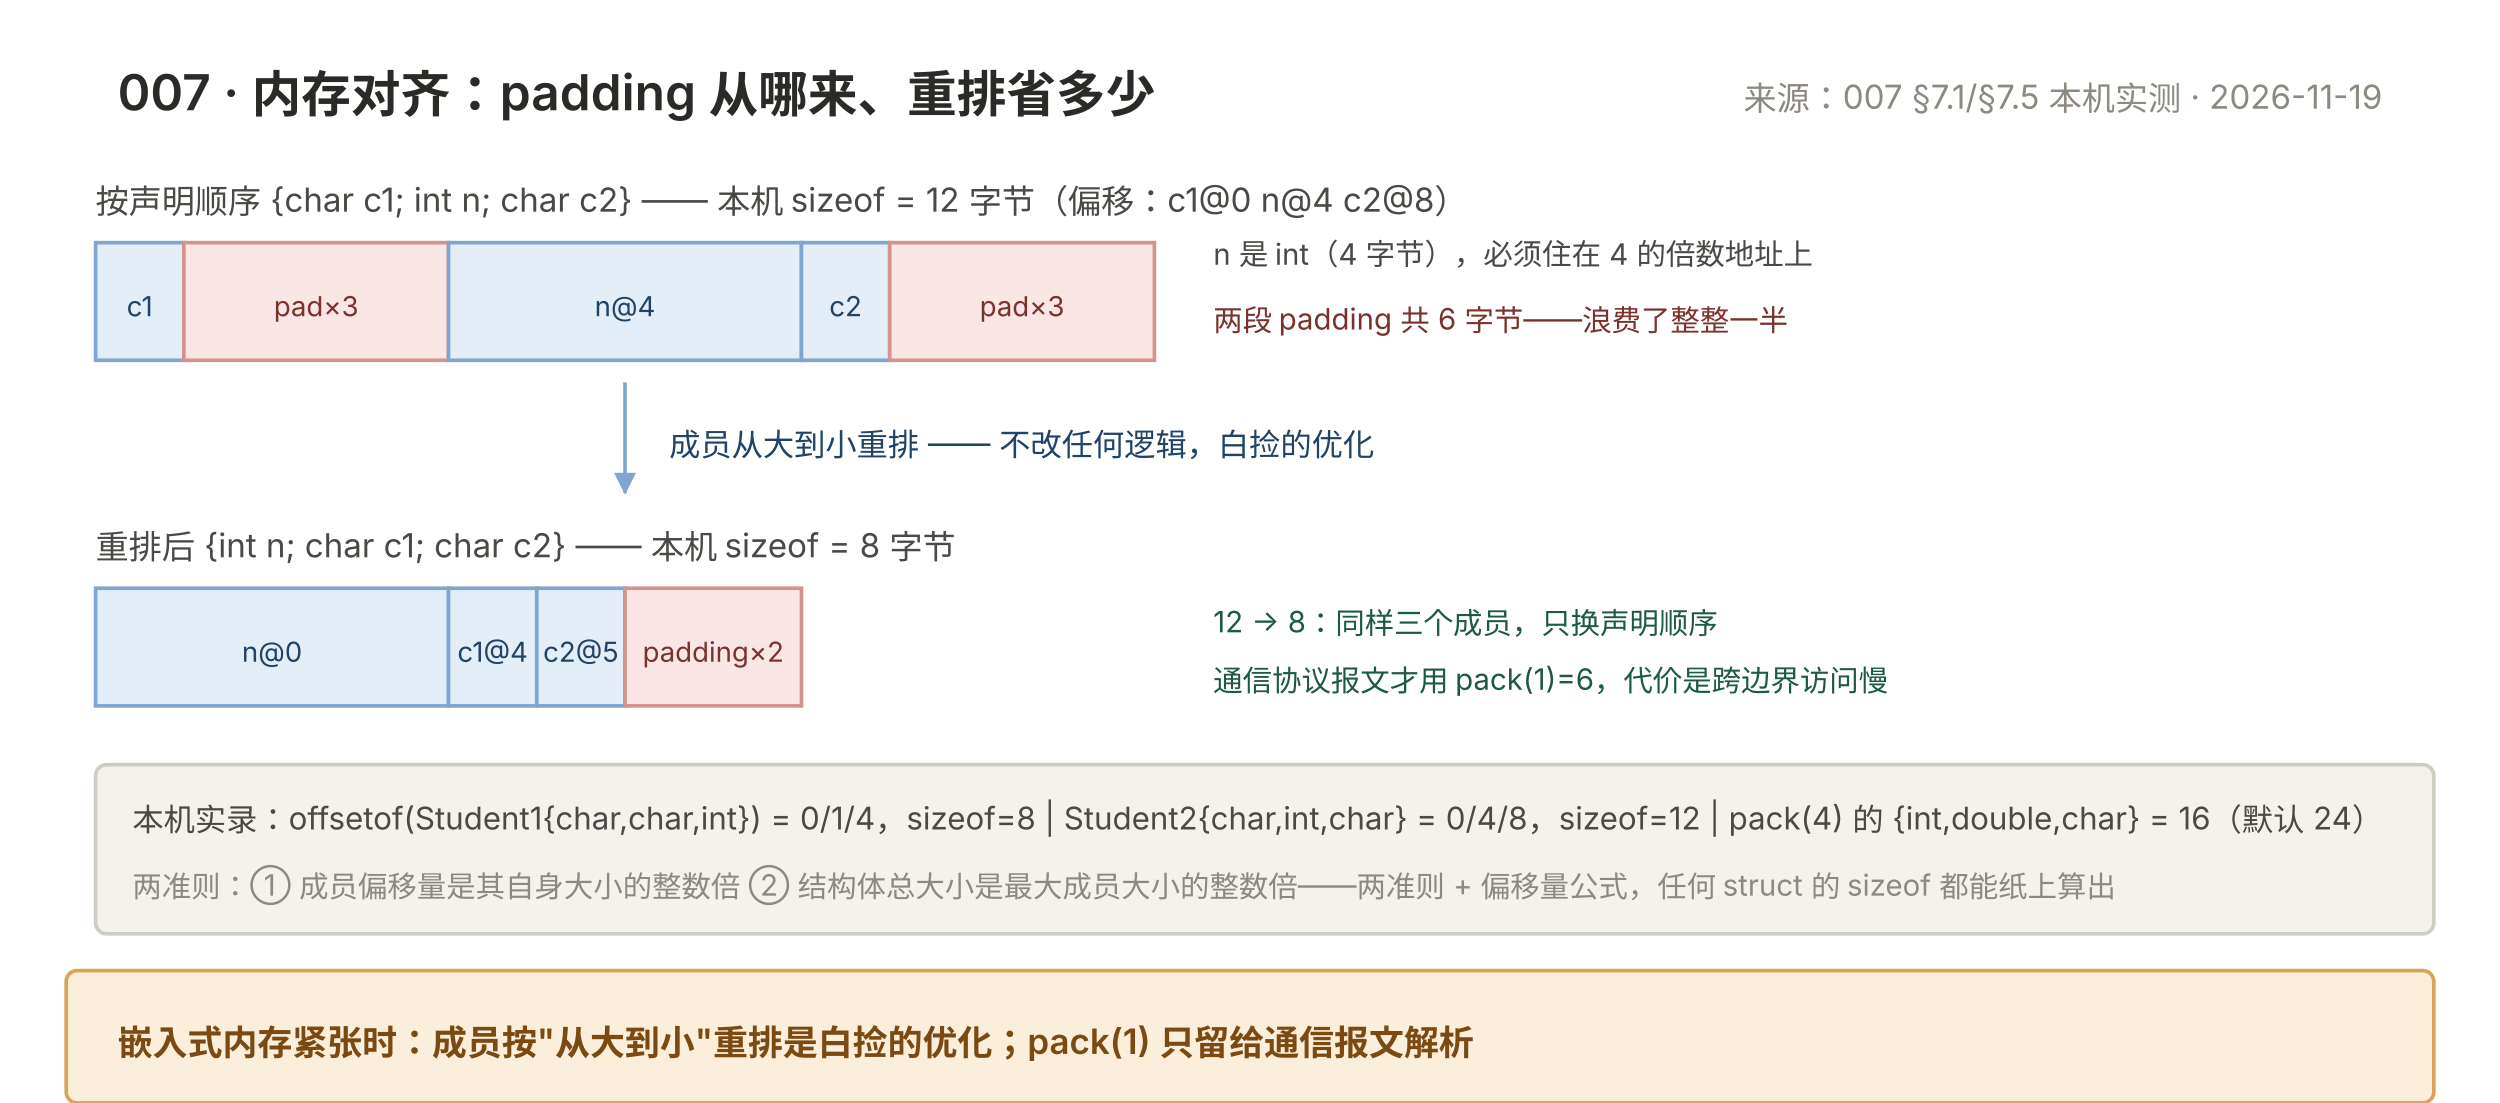
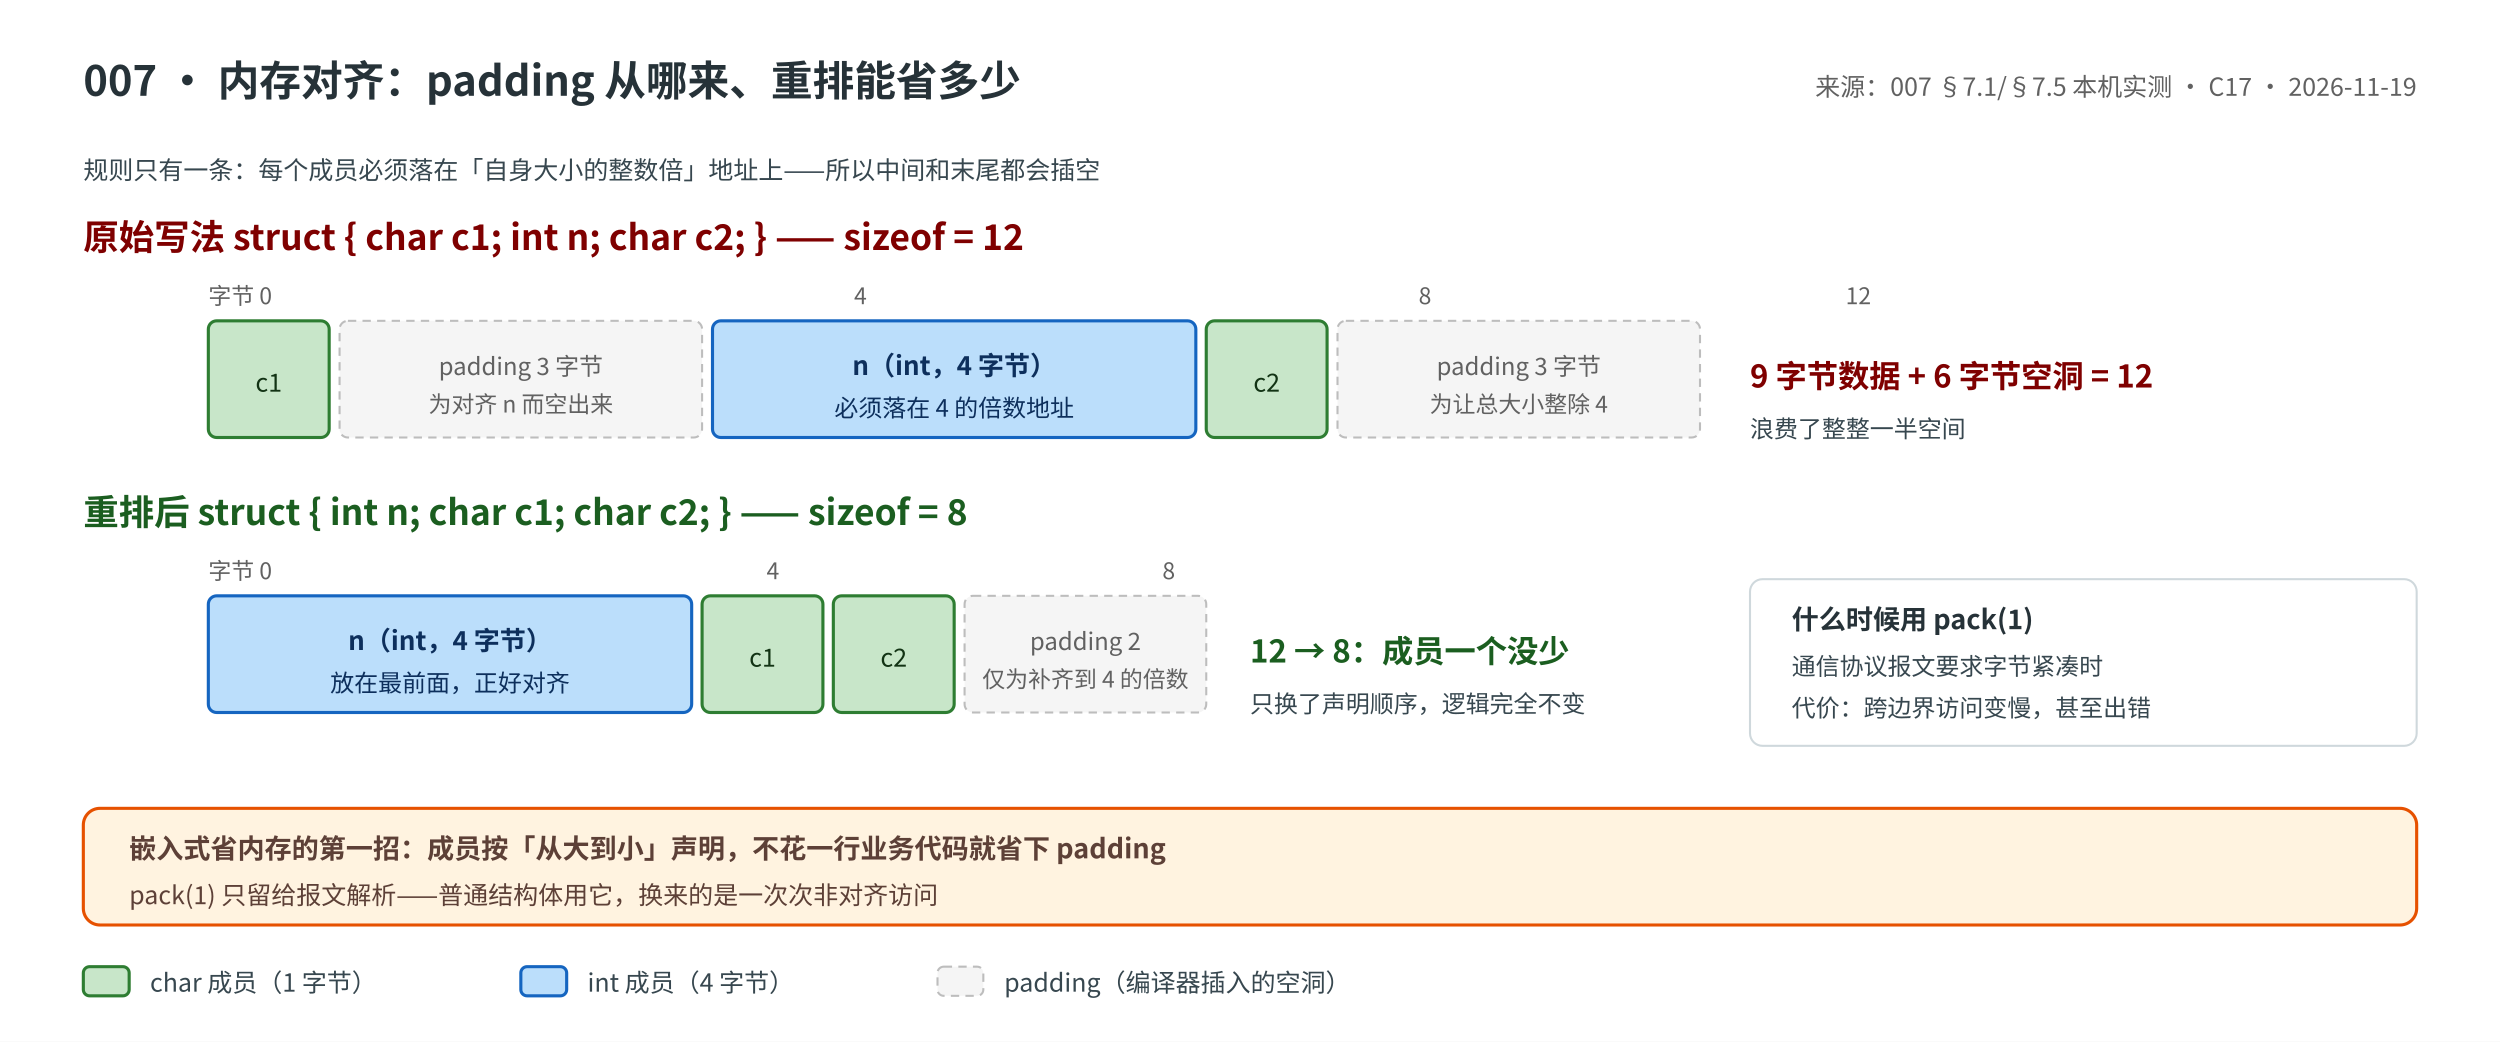
- <svg xmlns="http://www.w3.org/2000/svg" width="1200" height="529.41" viewBox="0 0 680 300" font-family="-apple-system, 'Segoe UI', 'Microsoft YaHei', 'PingFang SC', sans-serif">
-   <rect x="0" y="0" width="680" height="300" fill="#FFFFFF" />
+ <svg xmlns="http://www.w3.org/2000/svg" viewBox="0 0 1200 500" font-family="'Microsoft YaHei','PingFang SC','Noto Sans CJK SC',sans-serif">
+   <rect x="0" y="0" width="1200" height="500" fill="#ffffff" />
  <defs>
-     <marker id="a7Blue" viewBox="0 0 10 10" refX="9" refY="5" markerWidth="6" markerHeight="6" orient="auto-start-reverse">
-       <path d="M0,0 L10,5 L0,10 z" fill="#7FA6D0" />
+     <marker id="arrowOrange" viewBox="0 0 10 10" refX="9" refY="5" markerWidth="10" markerHeight="10" markerUnits="userSpaceOnUse" orient="auto-start-reverse">
+       <path d="M 0 0 L 10 5 L 0 10 z" fill="#e65100" />
    </marker>
  </defs>
-   <text x="32" y="30" font-size="13.5" font-weight="600" fill="#2B2A27">007 · 内存对齐：padding 从哪来、重排省多少</text>
-   <text x="648" y="30" font-size="9" fill="#8C8980" text-anchor="end">来源：007 §7.1/§7.5 本机实测 · 2026-11-19</text>
-   <text x="26" y="58" font-size="9" fill="#4A4945">按声明顺序 {char c1; int n; char c2} —— 本机 sizeof = 12 字节（偏移：c1@0 n@4 c2@8）</text>
-   <rect x="26" y="66" width="24" height="32" fill="#E4EEF9" stroke="#7FA6D0" />
-   <text x="38" y="86" font-size="7.5" fill="#1F4468" text-anchor="middle">c1</text>
-   <rect x="50" y="66" width="72" height="32" fill="#FAE6E4" stroke="#D2948C" />
-   <text x="86" y="86" font-size="7.5" fill="#7A322B" text-anchor="middle">pad×3</text>
-   <rect x="122" y="66" width="96" height="32" fill="#E4EEF9" stroke="#7FA6D0" />
-   <text x="170" y="86" font-size="7.5" fill="#1F4468" text-anchor="middle">n@4</text>
-   <rect x="218" y="66" width="24" height="32" fill="#E4EEF9" stroke="#7FA6D0" />
-   <text x="230" y="86" font-size="7.5" fill="#1F4468" text-anchor="middle">c2</text>
-   <rect x="242" y="66" width="72" height="32" fill="#FAE6E4" stroke="#D2948C" />
-   <text x="278" y="86" font-size="7.5" fill="#7A322B" text-anchor="middle">pad×3</text>
-   <text x="330" y="72" font-size="8" fill="#4A4945">n 是 int（4 字节），必须住在 4 的倍数地址上</text>
-   <text x="330" y="90" font-size="8" fill="#7A322B">两段 padding 共 6 字节——浪费了整整一半</text>
-   <line x1="170" y1="104" x2="170" y2="134" stroke="#7FA6D0" marker-end="url(#a7Blue)" />
-   <text x="182" y="124" font-size="8.5" fill="#1F4468">成员从大到小重排 —— 不改任何逻辑，白捡的优化</text>
-   <text x="26" y="152" font-size="9" fill="#4A4945">重排后 {int n; char c1; char c2} —— 本机 sizeof = 8 字节</text>
-   <rect x="26" y="160" width="96" height="32" fill="#E4EEF9" stroke="#7FA6D0" />
-   <text x="74" y="180" font-size="7.5" fill="#1F4468" text-anchor="middle">n@0</text>
-   <rect x="122" y="160" width="24" height="32" fill="#E4EEF9" stroke="#7FA6D0" />
-   <text x="134" y="180" font-size="7.5" fill="#1F4468" text-anchor="middle">c1@4</text>
-   <rect x="146" y="160" width="24" height="32" fill="#E4EEF9" stroke="#7FA6D0" />
-   <text x="158" y="180" font-size="7.5" fill="#1F4468" text-anchor="middle">c2@5</text>
-   <rect x="170" y="160" width="48" height="32" fill="#FAE6E4" stroke="#D2948C" />
-   <text x="194" y="180" font-size="7.5" fill="#7A322B" text-anchor="middle">padding×2</text>
-   <text x="330" y="172" font-size="8" fill="#1D5A45">12 → 8：同样三个成员，只换声明顺序</text>
-   <text x="330" y="188" font-size="8" fill="#1D5A45">通信协议报文才用 pack(1)=6，代价是跨边界访问慢</text>
-   <rect x="26" y="208" width="636" height="46" rx="3" fill="#F4F2EC" stroke="#CFCCC2" />
-   <text x="36" y="226" font-size="8.5" fill="#4A4945">本机实录：offsetof(Student1{char,char,int}) = 0/1/4，sizeof=8 | Student2{char,int,char} = 0/4/8，sizeof=12 | pack(4) 的 {int,double,char} = 16（默认 24）</text>
-   <text x="36" y="244" font-size="8" fill="#8C8980">两准则：① 成员偏移量是其自身大小的整数倍 ② 结构体总大小是最大成员大小的整数倍——两准则 + 偏移量公式，任何 struct 的 sizeof 都能纸上算出</text>
-   <rect x="18" y="264" width="644" height="36" rx="3" fill="#FBEEDA" stroke="#D9A458" />
-   <text x="32" y="287" font-size="9.5" font-weight="600" fill="#7A4A12">嵌入式内存紧张时：成员按"从大到小"重排是白捡的优化；pack(1) 只留给通信报文解析</text>
+   <text x="40" y="46" font-size="20" font-weight="bold" fill="#263238">007 · 内存对齐：padding 从哪来、重排能省多少</text>
+   <text x="1160" y="46" font-size="12" fill="#616161" text-anchor="end">来源：007 §7.1/§7.5 本机实测 · C17 · 2026-11-19</text>
+   <text x="40" y="86" font-size="12" fill="#37474f">规则只有一条：每个成员必须落在「自身大小的整数倍」地址上——所以中间和末尾都会插空</text>
+   <text x="40" y="120" font-size="17" font-weight="bold" fill="#7f0000">原始写法 struct { char c1; int n; char c2; } —— sizeof = 12</text>
+   <text x="100" y="146" font-size="11" fill="#616161">字节 0</text>
+   <text x="413" y="146" font-size="11" fill="#616161" text-anchor="middle">4</text>
+   <text x="684" y="146" font-size="11" fill="#616161" text-anchor="middle">8</text>
+   <text x="892" y="146" font-size="11" fill="#616161" text-anchor="middle">12</text>
+   <rect x="100" y="154" width="58" height="56" rx="4" fill="#c8e6c9" stroke="#2e7d32" stroke-width="1.5" />
+   <text x="129" y="188" font-size="12" fill="#123314" text-anchor="middle">c1</text>
+   <rect x="163" y="154" width="174" height="56" rx="4" fill="#f5f5f5" stroke="#bdbdbd" stroke-width="1" stroke-dasharray="4 3" />
+   <text x="250" y="180" font-size="11.5" fill="#616161" text-anchor="middle">padding 3 字节</text>
+   <text x="250" y="198" font-size="11" fill="#616161" text-anchor="middle">为对齐 n 而空出来</text>
+   <rect x="342" y="154" width="232" height="56" rx="4" fill="#bbdefb" stroke="#1565c0" stroke-width="1.5" />
+   <text x="458" y="180" font-size="12.5" font-weight="bold" fill="#0d2f5c" text-anchor="middle">n（int，4 字节）</text>
+   <text x="458" y="200" font-size="11.5" fill="#0d2f5c" text-anchor="middle">必须落在 4 的倍数地址</text>
+   <rect x="579" y="154" width="58" height="56" rx="4" fill="#c8e6c9" stroke="#2e7d32" stroke-width="1.5" />
+   <text x="608" y="188" font-size="12" fill="#123314" text-anchor="middle">c2</text>
+   <rect x="642" y="154" width="174" height="56" rx="4" fill="#f5f5f5" stroke="#bdbdbd" stroke-width="1" stroke-dasharray="4 3" />
+   <text x="729" y="180" font-size="11.5" fill="#616161" text-anchor="middle">padding 3 字节</text>
+   <text x="729" y="198" font-size="11" fill="#616161" text-anchor="middle">为让总大小整除 4</text>
+   <text x="840" y="186" font-size="15" font-weight="bold" fill="#7f0000">9 字节数据 + 6 字节空洞 = 12</text>
+   <text x="840" y="210" font-size="11.5" fill="#37474f">浪费了整整一半空间</text>
+   <text x="40" y="252" font-size="17" font-weight="bold" fill="#1b5e20">重排后 struct { int n; char c1; char c2; } —— sizeof = 8</text>
+   <text x="100" y="278" font-size="11" fill="#616161">字节 0</text>
+   <text x="371" y="278" font-size="11" fill="#616161" text-anchor="middle">4</text>
+   <text x="561" y="278" font-size="11" fill="#616161" text-anchor="middle">8</text>
+   <rect x="100" y="286" width="232" height="56" rx="4" fill="#bbdefb" stroke="#1565c0" stroke-width="1.5" />
+   <text x="216" y="312" font-size="12.5" font-weight="bold" fill="#0d2f5c" text-anchor="middle">n（int，4 字节）</text>
+   <text x="216" y="332" font-size="11.5" fill="#0d2f5c" text-anchor="middle">放在最前面，正好对齐</text>
+   <rect x="337" y="286" width="58" height="56" rx="4" fill="#c8e6c9" stroke="#2e7d32" stroke-width="1.5" />
+   <text x="366" y="320" font-size="12" fill="#123314" text-anchor="middle">c1</text>
+   <rect x="400" y="286" width="58" height="56" rx="4" fill="#c8e6c9" stroke="#2e7d32" stroke-width="1.5" />
+   <text x="429" y="320" font-size="12" fill="#123314" text-anchor="middle">c2</text>
+   <rect x="463" y="286" width="116" height="56" rx="4" fill="#f5f5f5" stroke="#bdbdbd" stroke-width="1" stroke-dasharray="4 3" />
+   <text x="521" y="312" font-size="11.5" fill="#616161" text-anchor="middle">padding 2</text>
+   <text x="521" y="330" font-size="11" fill="#616161" text-anchor="middle">仅为补齐到 4 的倍数</text>
+   <text x="600" y="318" font-size="15" font-weight="bold" fill="#1b5e20">12 → 8：成员一个没少</text>
+   <text x="600" y="342" font-size="11.5" fill="#37474f">只换了声明顺序，逻辑完全不变</text>
+   <rect x="840" y="278" width="320" height="80" rx="6" fill="#ffffff" stroke="#cfd8dc" stroke-width="1" />
+   <text x="860" y="302" font-size="13" font-weight="bold" fill="#263238">什么时候用 pack(1)</text>
+   <text x="860" y="324" font-size="11.5" fill="#37474f">通信协议报文要求字节紧凑时</text>
+   <text x="860" y="344" font-size="11.5" fill="#37474f">代价：跨边界访问变慢，甚至出错</text>
+   <rect x="40" y="388" width="1120" height="56" rx="8" fill="#fff3e0" stroke="#e65100" stroke-width="1.5" />
+   <text x="62" y="412" font-size="13" font-weight="bold" fill="#5d4037">嵌入式省内存的第一招：成员按「从大到小」声明，不花一行业务代码就省下 padding</text>
+   <text x="62" y="434" font-size="12" fill="#5d4037">pack(1) 只留给报文解析——普通结构体用它，换来的是一次次非对齐访问</text>
+   <rect x="40" y="464" width="22" height="14" rx="3" fill="#c8e6c9" stroke="#2e7d32" stroke-width="1.5" />
+   <text x="72" y="476" font-size="12" fill="#37474f">char 成员（1 字节）</text>
+   <rect x="250" y="464" width="22" height="14" rx="3" fill="#bbdefb" stroke="#1565c0" stroke-width="1.5" />
+   <text x="282" y="476" font-size="12" fill="#37474f">int 成员（4 字节）</text>
+   <rect x="450" y="464" width="22" height="14" rx="3" fill="#f5f5f5" stroke="#bdbdbd" stroke-width="1" stroke-dasharray="4 3" />
+   <text x="482" y="476" font-size="12" fill="#37474f">padding（编译器插入的空洞）</text>
</svg>
